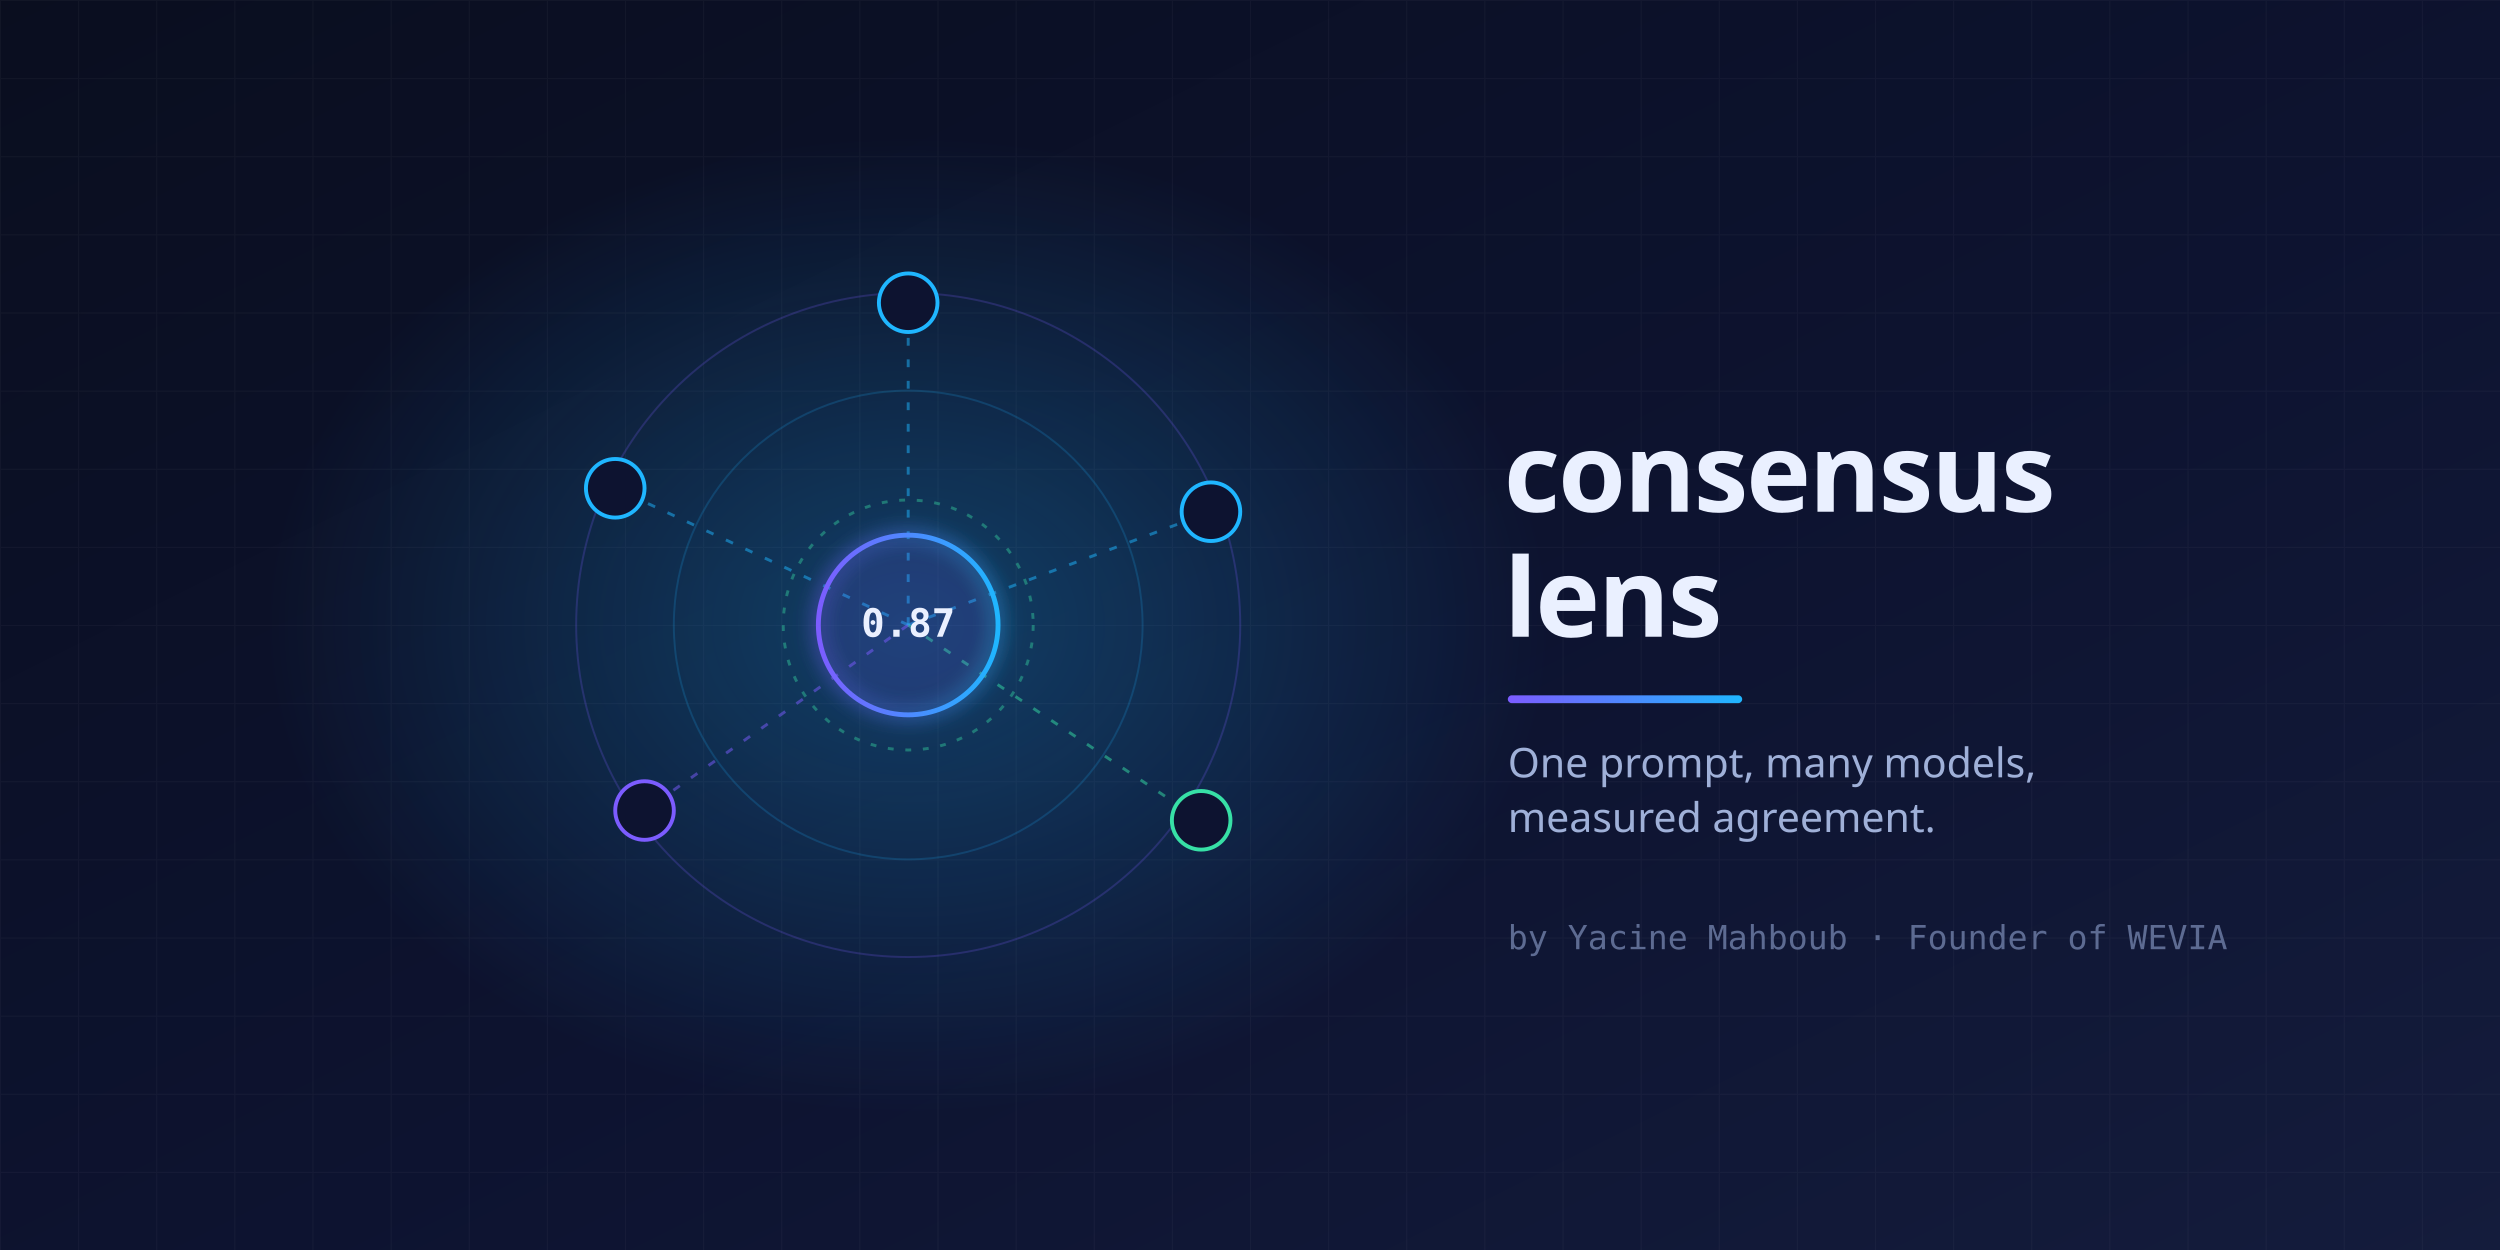
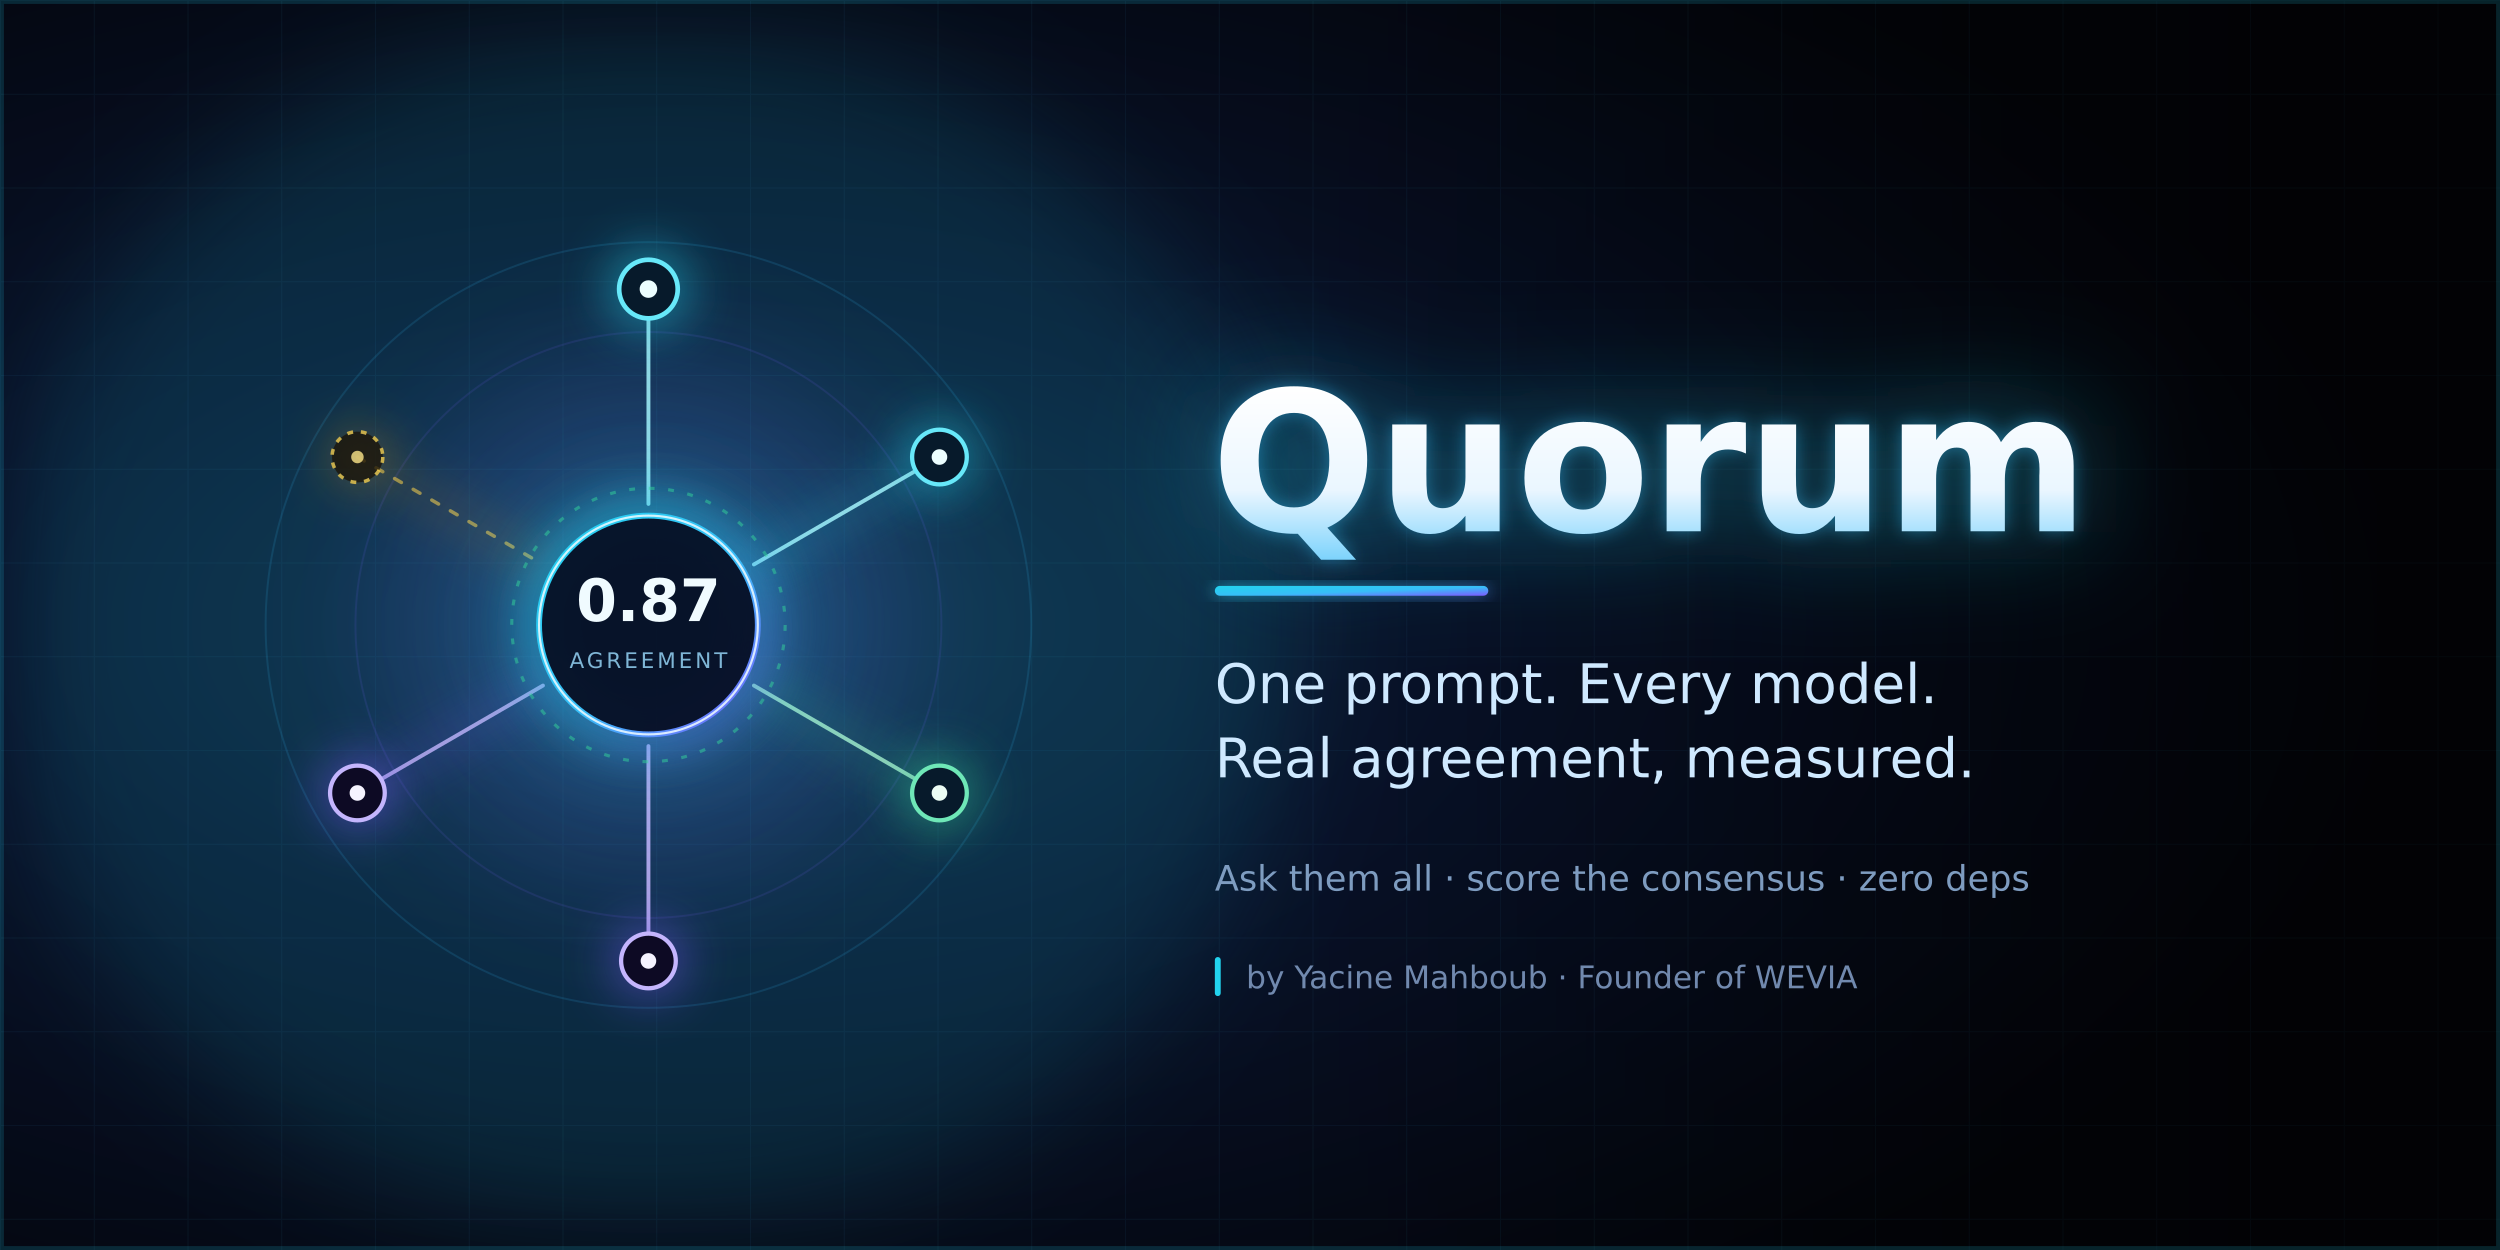
- <svg xmlns="http://www.w3.org/2000/svg" viewBox="0 0 1280 640" width="1280" height="640" font-family="'Segoe UI',system-ui,sans-serif">
+ <svg xmlns="http://www.w3.org/2000/svg" viewBox="0 0 1280 640" width="1280" height="640">
  <defs>
-     <linearGradient id="bg" x1="0" y1="0" x2="1" y2="1">
-       <stop offset="0" stop-color="#0a0e1f" />
-       <stop offset="0.55" stop-color="#0d1330" />
-       <stop offset="1" stop-color="#141c3c" />
+     <radialGradient id="amb" cx="0.28" cy="0.5" r="0.68">
+       <stop offset="0" stop-color="#0d2a44" />
+       <stop offset="0.42" stop-color="#08122a" />
+       <stop offset="1" stop-color="#030409" />
+     </radialGradient>
+     <linearGradient id="neon" x1="0" y1="0" x2="1" y2="1">
+       <stop offset="0" stop-color="#22D3EE" />
+       <stop offset="0.55" stop-color="#38BDF8" />
+       <stop offset="1" stop-color="#7C5CFF" />
    </linearGradient>
-     <linearGradient id="gw" x1="0" y1="0" x2="1" y2="0">
-       <stop offset="0" stop-color="#7C5CFF" />
-       <stop offset="1" stop-color="#1FB6FF" />
+     <linearGradient id="txtg" x1="0" y1="0" x2="0" y2="1">
+       <stop offset="0" stop-color="#FFFFFF" />
+       <stop offset="0.6" stop-color="#EAF6FF" />
+       <stop offset="1" stop-color="#7DD3FC" />
    </linearGradient>
-     <radialGradient id="glow" cx="0.5" cy="0.5" r="0.5">
-       <stop offset="0" stop-color="#1FB6FF" stop-opacity="0.28" />
-       <stop offset="1" stop-color="#1FB6FF" stop-opacity="0" />
-     </radialGradient>
-     <pattern id="grid" width="40" height="40" patternUnits="userSpaceOnUse">
-       <path d="M40 0H0V40" fill="none" stroke="#ffffff" stroke-opacity="0.035" stroke-width="1" />
+     <filter id="bL" x="-100%" y="-100%" width="300%" height="300%">
+       <feGaussianBlur stdDeviation="30" />
+     </filter>
+     <filter id="bM" x="-80%" y="-80%" width="260%" height="260%">
+       <feGaussianBlur stdDeviation="12" />
+     </filter>
+     <filter id="bS" x="-60%" y="-60%" width="220%" height="220%">
+       <feGaussianBlur stdDeviation="4.5" />
+     </filter>
+     <pattern id="mesh" width="48" height="48" patternUnits="userSpaceOnUse">
+       <path d="M48 0H0V48" fill="none" stroke="#38BDF8" stroke-opacity="0.055" stroke-width="1" />
    </pattern>
-     <filter id="soft" x="-60%" y="-60%" width="220%" height="220%">
-       <feGaussianBlur stdDeviation="5" />
-     </filter>
+     <linearGradient id="fade" x1="0" y1="0" x2="1" y2="0">
+       <stop offset="0" stop-color="#000" stop-opacity="0" />
+       <stop offset="1" stop-color="#000" stop-opacity="0.5" />
+     </linearGradient>
  </defs>
-   <rect width="1280" height="640" fill="url(#bg)" />
-   <rect width="1280" height="640" fill="url(#grid)" />
-   <ellipse cx="465" cy="320" rx="330" ry="250" fill="url(#glow)" />
-   <g transform="translate(465,320)">
-     <circle r="170" fill="none" stroke="#7C5CFF" stroke-opacity="0.22" stroke-width="1" />
-     <circle r="120" fill="none" stroke="#1FB6FF" stroke-opacity="0.18" stroke-width="1" />
-     <g>
-       <line x1="0" y1="0" x2="-150" y2="-70" stroke="#1FB6FF" stroke-opacity="0.5" stroke-width="1.5" stroke-dasharray="4 7" />
-       <line x1="0" y1="0" x2="155" y2="-58" stroke="#1FB6FF" stroke-opacity="0.5" stroke-width="1.5" stroke-dasharray="4 7" />
-       <line x1="0" y1="0" x2="-135" y2="95" stroke="#7C5CFF" stroke-opacity="0.5" stroke-width="1.5" stroke-dasharray="4 7" />
-       <line x1="0" y1="0" x2="150" y2="100" stroke="#37E0A6" stroke-opacity="0.5" stroke-width="1.5" stroke-dasharray="4 7" />
-       <line x1="0" y1="0" x2="0" y2="-165" stroke="#1FB6FF" stroke-opacity="0.5" stroke-width="1.5" stroke-dasharray="4 7" />
+   <rect width="1280" height="640" fill="url(#amb)" />
+   <rect width="1280" height="640" fill="url(#mesh)" />
+   <ellipse cx="330" cy="320" rx="330" ry="310" fill="#22D3EE" opacity="0.13" filter="url(#bL)" />
+   <ellipse cx="332" cy="318" rx="140" ry="140" fill="#7C5CFF" opacity="0.13" filter="url(#bL)" />
+   <rect x="640" y="0" width="640" height="640" fill="url(#fade)" />
+   <g transform="translate(332,320)">
+     <circle r="196" fill="none" stroke="#38BDF8" stroke-opacity="0.14" stroke-width="1" />
+     <circle r="150" fill="none" stroke="#7C5CFF" stroke-opacity="0.12" stroke-width="1" />
+     <g fill="none" stroke-linecap="round">
+       <path d="M0,-172 L0,-62" stroke="#22D3EE" stroke-width="9" opacity="0.35" filter="url(#bM)" />
+       <path d="M0,-172 L0,-62" stroke="#A5F3FC" stroke-width="2" opacity="0.85" />
+       <path d="M149,-86 L54,-31" stroke="#22D3EE" stroke-width="9" opacity="0.35" filter="url(#bM)" />
+       <path d="M149,-86 L54,-31" stroke="#A5F3FC" stroke-width="2" opacity="0.85" />
+       <path d="M149,86 L54,31" stroke="#34D399" stroke-width="9" opacity="0.32" filter="url(#bM)" />
+       <path d="M149,86 L54,31" stroke="#A7F3D0" stroke-width="2" opacity="0.8" />
+       <path d="M0,172 L0,62" stroke="#7C5CFF" stroke-width="9" opacity="0.35" filter="url(#bM)" />
+       <path d="M0,172 L0,62" stroke="#C4B5FD" stroke-width="2" opacity="0.85" />
+       <path d="M-149,86 L-54,31" stroke="#7C5CFF" stroke-width="9" opacity="0.32" filter="url(#bM)" />
+       <path d="M-149,86 L-54,31" stroke="#C4B5FD" stroke-width="2" opacity="0.8" />
+       <path d="M-149,-86 L-54,-31" stroke="#F59E0B" stroke-width="8" opacity="0.26" filter="url(#bM)" />
+       <path d="M-149,-86 L-54,-31" stroke="#FCD34D" stroke-width="1.8" opacity="0.55" stroke-dasharray="4 7" />
    </g>
    <g>
-       <circle cx="-150" cy="-70" r="15" fill="#0d1330" stroke="#1FB6FF" stroke-width="2" />
-       <circle cx="155" cy="-58" r="15" fill="#0d1330" stroke="#1FB6FF" stroke-width="2" />
-       <circle cx="-135" cy="95" r="15" fill="#0d1330" stroke="#7C5CFF" stroke-width="2" />
-       <circle cx="150" cy="100" r="15" fill="#0d1330" stroke="#37E0A6" stroke-width="2" />
-       <circle cx="0" cy="-165" r="15" fill="#0d1330" stroke="#1FB6FF" stroke-width="2" />
+       <g transform="translate(0,-172)">
+         <circle r="22" fill="#22D3EE" opacity="0.45" filter="url(#bM)" />
+         <circle r="15" fill="#071a2b" stroke="#67E8F9" stroke-width="2.4" />
+         <circle r="4.5" fill="#ECFEFF" />
+       </g>
+       <g transform="translate(149,-86)">
+         <circle r="20" fill="#22D3EE" opacity="0.4" filter="url(#bM)" />
+         <circle r="14" fill="#071a2b" stroke="#67E8F9" stroke-width="2.2" />
+         <circle r="4" fill="#ECFEFF" />
+       </g>
+       <g transform="translate(149,86)">
+         <circle r="20" fill="#34D399" opacity="0.4" filter="url(#bM)" />
+         <circle r="14" fill="#071a2b" stroke="#6EE7B7" stroke-width="2.2" />
+         <circle r="4" fill="#ECFDF5" />
+       </g>
+       <g transform="translate(0,172)">
+         <circle r="20" fill="#7C5CFF" opacity="0.42" filter="url(#bM)" />
+         <circle r="14" fill="#0d0a24" stroke="#C4B5FD" stroke-width="2.2" />
+         <circle r="4" fill="#F5F3FF" />
+       </g>
+       <g transform="translate(-149,86)">
+         <circle r="20" fill="#7C5CFF" opacity="0.4" filter="url(#bM)" />
+         <circle r="14" fill="#0d0a24" stroke="#C4B5FD" stroke-width="2.2" />
+         <circle r="4" fill="#F5F3FF" />
+       </g>
+       <g transform="translate(-149,-86)">
+         <circle r="16" fill="#F59E0B" opacity="0.22" filter="url(#bM)" />
+         <circle r="13" fill="#1a1206" stroke="#FCD34D" stroke-width="1.8" stroke-dasharray="3 4" opacity="0.75" />
+         <circle r="3.2" fill="#FDE68A" opacity="0.8" />
+       </g>
    </g>
-     <circle r="46" fill="#7C5CFF" fill-opacity="0.14" stroke="url(#gw)" stroke-width="2.5" filter="url(#soft)" />
-     <circle r="46" fill="none" stroke="url(#gw)" stroke-width="2.5" />
-     <text x="0" y="6" text-anchor="middle" fill="#EAF0FF" font-size="20" font-weight="700" font-family="'IBM Plex Mono',monospace">0.87</text>
-     <circle r="64" fill="none" stroke="#37E0A6" stroke-opacity="0.4" stroke-width="1.5" stroke-dasharray="3 6" />
+     <circle r="74" fill="#22D3EE" opacity="0.28" filter="url(#bL)" />
+     <circle r="56" fill="none" stroke="url(#neon)" stroke-width="12" opacity="0.75" filter="url(#bM)" />
+     <circle r="56" fill="#050b1e" fill-opacity="0.9" stroke="url(#neon)" stroke-width="3" />
+     <circle r="56" fill="none" stroke="#F0FBFF" stroke-width="1.1" opacity="0.85" />
+     <circle r="70" fill="none" stroke="#34D399" stroke-width="1.6" opacity="0.5" stroke-dasharray="3 7" />
+     <text x="0" y="-2" text-anchor="middle" font-family="DejaVu Sans" font-weight="bold" font-size="30" fill="#F0FBFF">0.87</text>
+     <text x="0" y="22" text-anchor="middle" font-family="DejaVu Sans" font-size="11" fill="#7FB6D6" letter-spacing="1.5">AGREEMENT</text>
  </g>
-   <text x="770" y="262" fill="#EAF0FF" font-size="56" font-weight="800" letter-spacing="-1">consensus</text>
-   <text x="770" y="326" fill="#EAF0FF" font-size="56" font-weight="800" letter-spacing="-1">lens</text>
-   <rect x="772" y="356" width="120" height="4" rx="2" fill="url(#gw)" />
-   <text x="772" y="398" fill="#9FB0D8" font-size="21" font-weight="400">One prompt, many models,</text>
-   <text x="772" y="426" fill="#9FB0D8" font-size="21" font-weight="400">measured agreement.</text>
-   <text x="772" y="486" fill="#5D6B92" font-size="17" font-family="'IBM Plex Mono',monospace">by Yacine Mahboub · Founder of WEVIA</text>
+   <g font-family="DejaVu Sans" font-weight="bold">
+     <text x="620" y="272" font-size="100" fill="#22D3EE" opacity="0.55" filter="url(#bL)">Quorum</text>
+     <text x="620" y="272" font-size="100" fill="#38BDF8" opacity="0.45" filter="url(#bS)">Quorum</text>
+     <text x="620" y="272" font-size="100" fill="url(#txtg)">Quorum</text>
+   </g>
+   <rect x="622" y="300" width="140" height="5" rx="2.5" fill="url(#neon)" opacity="0.8" filter="url(#bS)" />
+   <rect x="622" y="300" width="140" height="5" rx="2.5" fill="url(#neon)" />
+   <g font-family="DejaVu Sans">
+     <text x="622" y="360" font-size="28" fill="#CFE9FF">One prompt. Every model.</text>
+     <text x="622" y="398" font-size="28" fill="#CFE9FF">Real agreement, measured.</text>
+     <text x="622" y="456" font-size="18" fill="#7E9CC0">Ask them all · score the consensus · zero deps</text>
+   </g>
+   <g font-family="DejaVu Sans">
+     <rect x="622" y="490" width="3" height="20" rx="1.5" fill="#22D3EE" />
+     <text x="638" y="506" font-size="16" fill="#7189AE">by Yacine Mahboub · Founder of WEVIA</text>
+   </g>
+   <rect x="1" y="1" width="1278" height="638" fill="none" stroke="#22D3EE" stroke-opacity="0.16" stroke-width="2" />
</svg>
